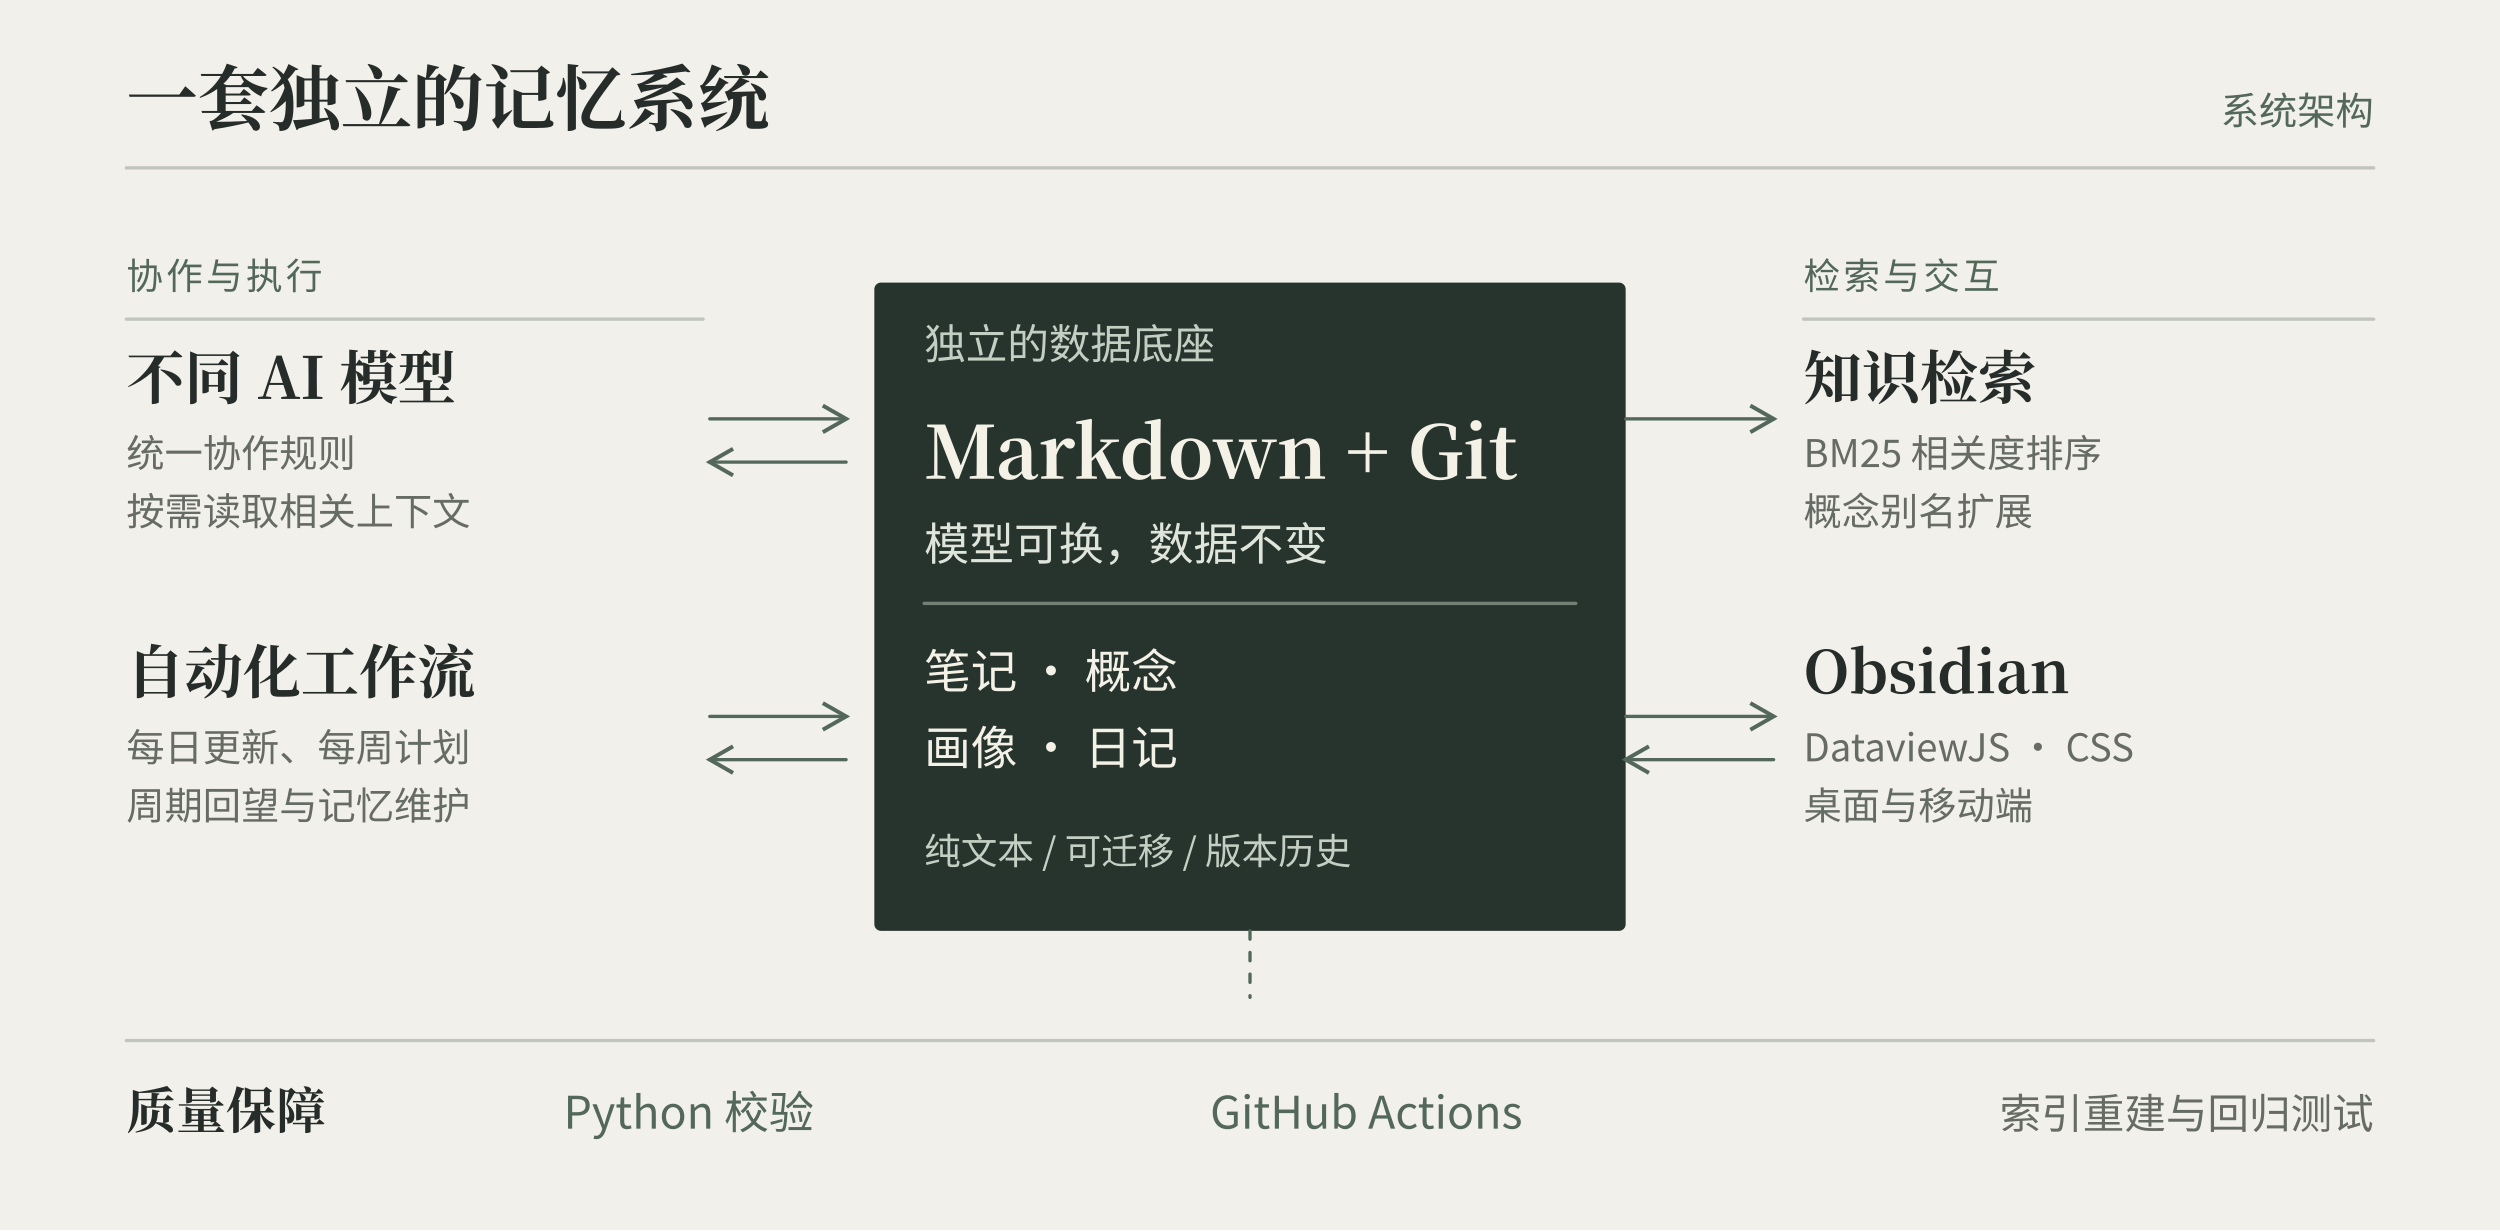
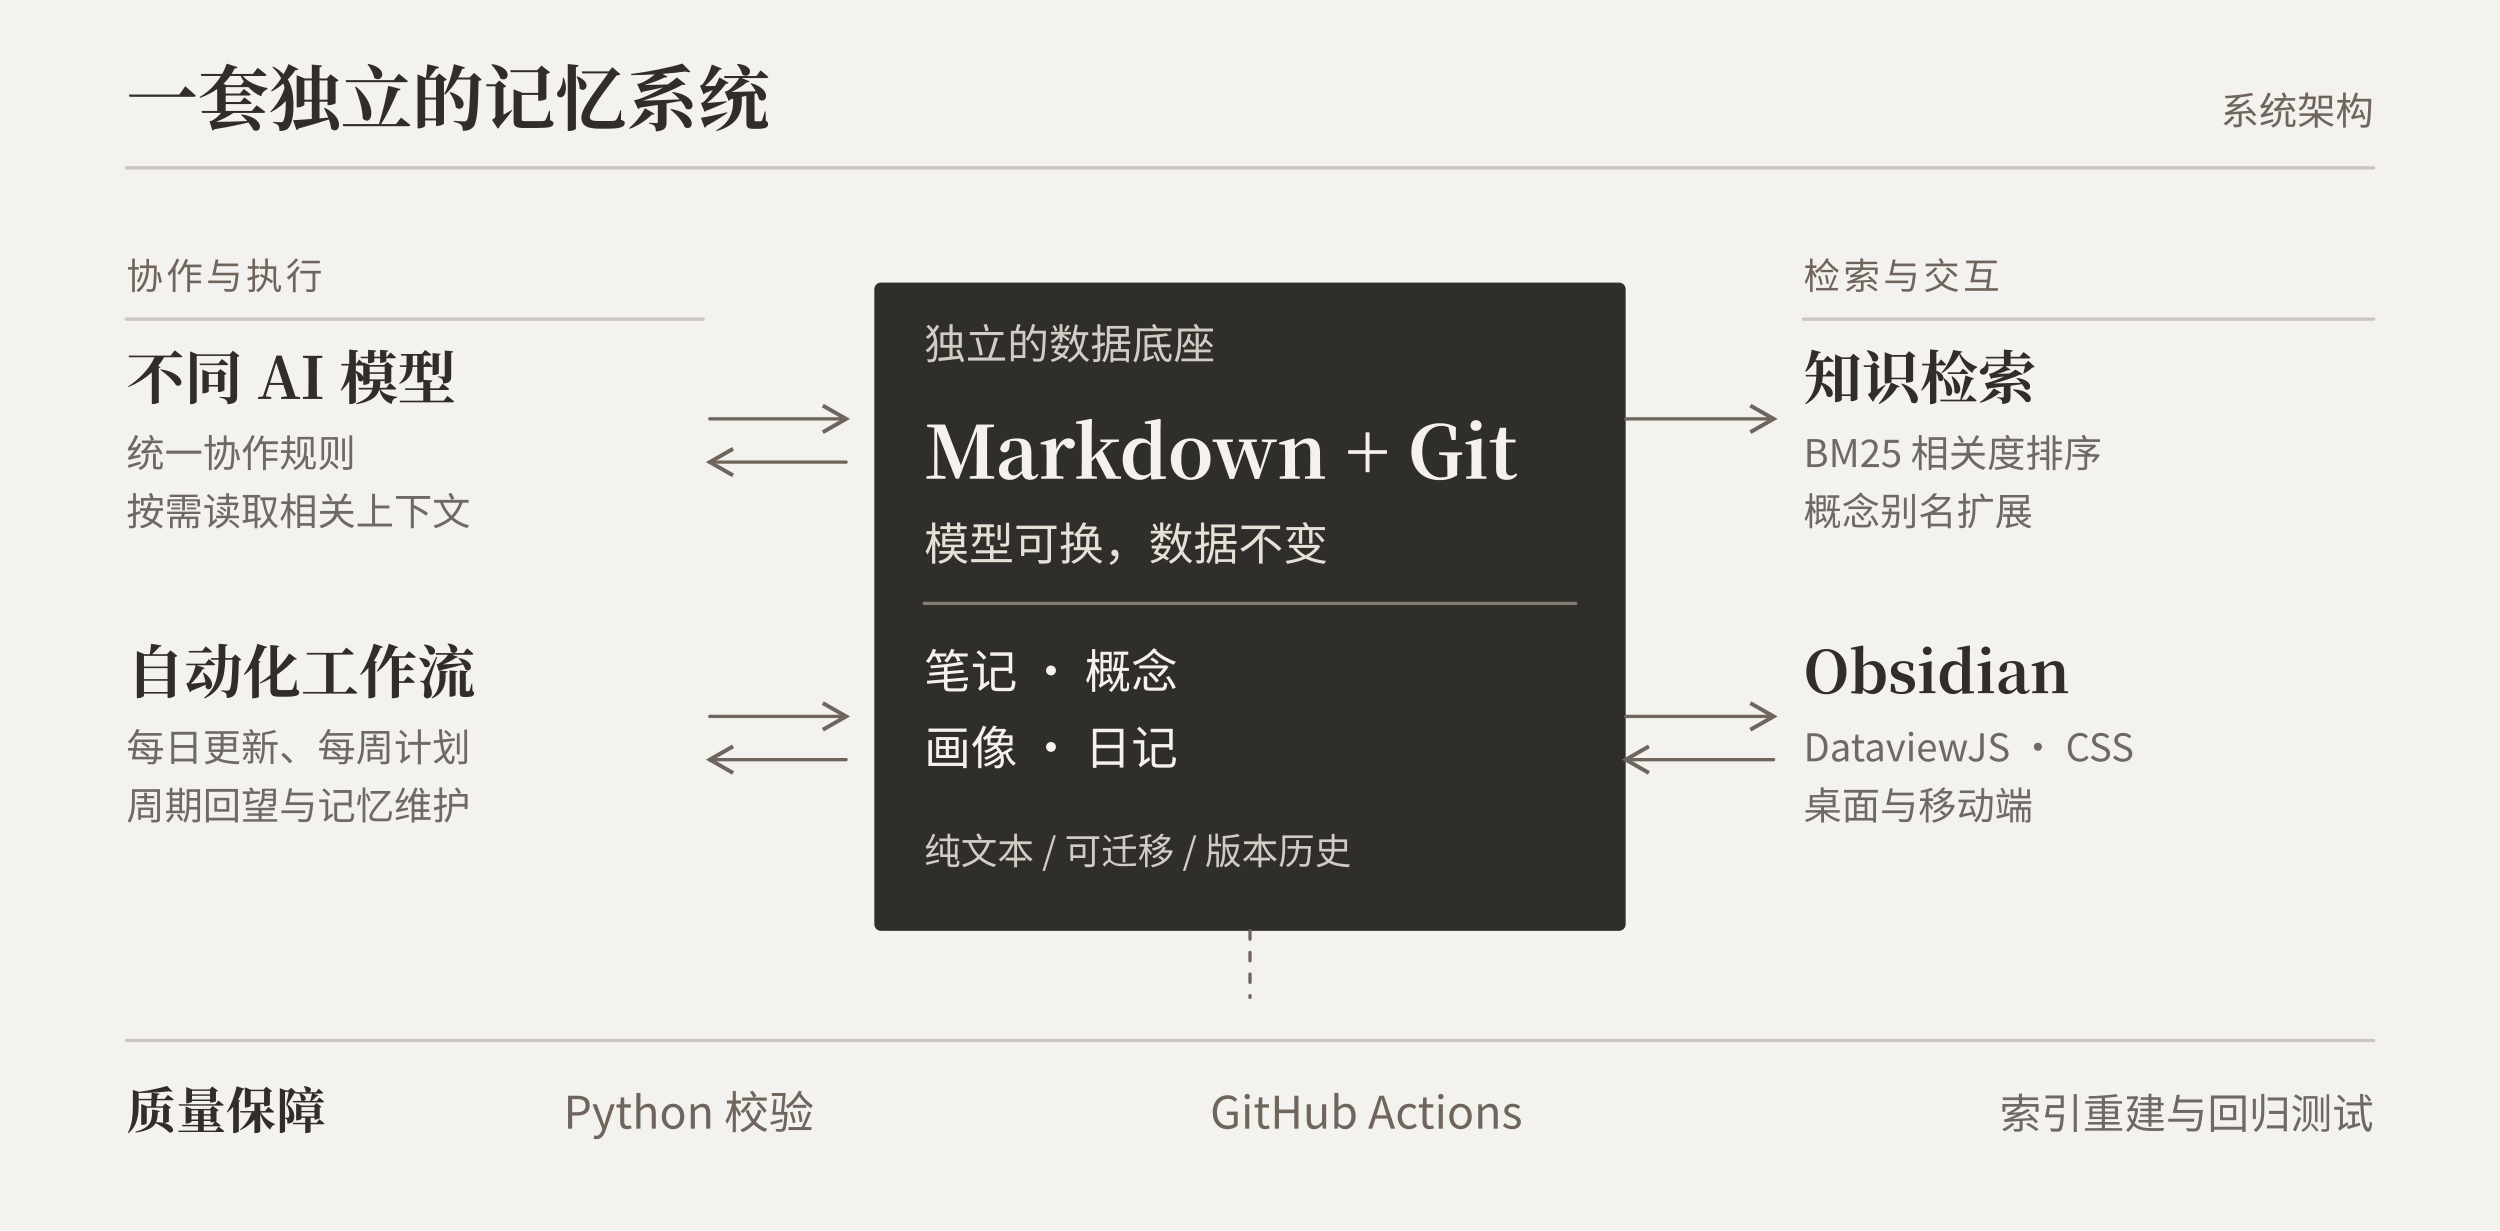
<svg xmlns="http://www.w3.org/2000/svg" width="1504" height="740" viewBox="0 0 1504 740" role="img" aria-labelledby="title desc" lang="zh-CN">
  <defs>
    <marker id="arrow" markerWidth="10" markerHeight="10" refX="8" refY="5" orient="auto">
-       <path d="M1 1L8 5L1 9" fill="none" stroke="#536858" stroke-width="1.2" />
+       <path d="M1 1L8 5L1 9" fill="none" stroke="#6f655c" stroke-width="1.2" />
    </marker>
  </defs>
-   <rect width="1504" height="740" fill="#f1f0eb" />
-   <text x="76" y="75" font-family="'Noto Serif CJK SC','Songti SC','STSong','SimSun',serif" font-size="43" fill="#262c29" font-weight="600">一套独立的记忆系统</text>
-   <text x="1428" y="75" font-family="'Noto Sans CJK SC','PingFang SC','Microsoft YaHei',Arial,sans-serif" font-size="23" fill="#536858" text-anchor="end">系统架构</text>
-   <path d="M76 101H1428" fill="none" stroke="#c2c5bb" stroke-width="2" stroke-linecap="round" stroke-linejoin="round" />
-   <text x="76" y="174" font-family="'Noto Sans CJK SC','PingFang SC','Microsoft YaHei',Arial,sans-serif" font-size="22" fill="#536858" letter-spacing="2">协作与执行</text>
-   <text x="1085" y="174" font-family="'Noto Sans CJK SC','PingFang SC','Microsoft YaHei',Arial,sans-serif" font-size="22" fill="#536858" letter-spacing="2">检索与交互</text>
-   <path d="M76 192H423" fill="none" stroke="#c2c5bb" stroke-width="2" stroke-linecap="round" stroke-linejoin="round" />
-   <path d="M1085 192H1428" fill="none" stroke="#c2c5bb" stroke-width="2" stroke-linecap="round" stroke-linejoin="round" />
-   <text x="76" y="240" font-family="'Noto Serif CJK SC','Songti SC','STSong','SimSun',serif" font-size="35" fill="#262c29" font-weight="600">不同 AI 模型</text>
-   <text x="76" y="281" font-family="'Noto Sans CJK SC','PingFang SC','Microsoft YaHei',Arial,sans-serif" font-size="23" fill="#666c65">统一协作规则</text>
-   <text x="76" y="316" font-family="'Noto Sans CJK SC','PingFang SC','Microsoft YaHei',Arial,sans-serif" font-size="23" fill="#666c65">按需读取相关上下文</text>
-   <text x="76" y="417" font-family="'Noto Serif CJK SC','Songti SC','STSong','SimSun',serif" font-size="35" fill="#262c29" font-weight="600">自动化工作流</text>
-   <text x="76" y="458" font-family="'Noto Sans CJK SC','PingFang SC','Microsoft YaHei',Arial,sans-serif" font-size="23" fill="#666c65">每日更新、每周计划</text>
-   <text x="76" y="493" font-family="'Noto Sans CJK SC','PingFang SC','Microsoft YaHei',Arial,sans-serif" font-size="23" fill="#666c65">周期回望与记忆维护</text>
-   <rect x="526" y="170" width="452" height="390" fill="#27342e" rx="4" />
-   <text x="556" y="216" font-family="'Noto Sans CJK SC','PingFang SC','Microsoft YaHei',Arial,sans-serif" font-size="25" fill="#c4cfc3">独立的数据底座</text>
-   <text x="556" y="288" font-family="'Noto Serif CJK SC','Songti SC','STSong','SimSun',serif" font-size="44" fill="#f4f1e7" font-weight="600">Markdown + Git</text>
-   <text x="556" y="337" font-family="'Noto Sans CJK SC','PingFang SC','Microsoft YaHei',Arial,sans-serif" font-size="27" fill="#e0e5db">模型可换，数据不变</text>
-   <path d="M556 363H948" fill="none" stroke="#728176" stroke-width="2" stroke-linecap="round" stroke-linejoin="round" />
-   <text x="556" y="414" font-family="'Noto Sans CJK SC','PingFang SC','Microsoft YaHei',Arial,sans-serif" font-size="28" fill="#f4f1e7">笔记 · 概念</text>
-   <text x="556" y="460" font-family="'Noto Sans CJK SC','PingFang SC','Microsoft YaHei',Arial,sans-serif" font-size="28" fill="#f4f1e7">画像 · 日记</text>
-   <text x="556" y="520" font-family="'Noto Sans CJK SC','PingFang SC','Microsoft YaHei',Arial,sans-serif" font-size="22" fill="#c4cfc3">纯文本 / 可迁移 / 版本历史</text>
-   <text x="1085" y="240" font-family="'Noto Serif CJK SC','Songti SC','STSong','SimSun',serif" font-size="35" fill="#262c29" font-weight="600">知识检索</text>
-   <text x="1085" y="281" font-family="'Noto Sans CJK SC','PingFang SC','Microsoft YaHei',Arial,sans-serif" font-size="23" fill="#666c65">BM25 相关度排序</text>
-   <text x="1085" y="316" font-family="'Noto Sans CJK SC','PingFang SC','Microsoft YaHei',Arial,sans-serif" font-size="23" fill="#666c65">概念别名扩展</text>
-   <text x="1085" y="417" font-family="'Noto Serif CJK SC','Songti SC','STSong','SimSun',serif" font-size="35" fill="#262c29" font-weight="600">Obsidian</text>
-   <text x="1085" y="458" font-family="'Noto Sans CJK SC','PingFang SC','Microsoft YaHei',Arial,sans-serif" font-size="23" fill="#666c65">DataviewJS · CSS</text>
-   <text x="1085" y="493" font-family="'Noto Sans CJK SC','PingFang SC','Microsoft YaHei',Arial,sans-serif" font-size="23" fill="#666c65">桌面与移动端</text>
-   <path d="M427 252H509" fill="none" stroke="#536858" stroke-width="2" stroke-linecap="round" stroke-linejoin="round" marker-end="url(#arrow)" />
-   <path d="M509 278H427" fill="none" stroke="#536858" stroke-width="2" stroke-linecap="round" stroke-linejoin="round" marker-end="url(#arrow)" />
-   <path d="M427 431H509" fill="none" stroke="#536858" stroke-width="2" stroke-linecap="round" stroke-linejoin="round" marker-end="url(#arrow)" />
-   <path d="M509 457H427" fill="none" stroke="#536858" stroke-width="2" stroke-linecap="round" stroke-linejoin="round" marker-end="url(#arrow)" />
-   <path d="M978 252H1067" fill="none" stroke="#536858" stroke-width="2" stroke-linecap="round" stroke-linejoin="round" marker-end="url(#arrow)" />
-   <path d="M978 431H1067" fill="none" stroke="#536858" stroke-width="2" stroke-linecap="round" stroke-linejoin="round" marker-end="url(#arrow)" />
-   <path d="M1067 457H978" fill="none" stroke="#536858" stroke-width="2" stroke-linecap="round" stroke-linejoin="round" marker-end="url(#arrow)" />
-   <path d="M752 560V600" fill="none" stroke="#536858" stroke-width="2" stroke-linecap="round" stroke-linejoin="round" stroke-dasharray="5 8" />
-   <path d="M76 626H1428" fill="none" stroke="#c2c5bb" stroke-width="2" stroke-linecap="round" stroke-linejoin="round" />
-   <text x="76" y="679" font-family="'Noto Serif CJK SC','Songti SC','STSong','SimSun',serif" font-size="30" fill="#262c29" font-weight="600">质量保障</text>
-   <text x="339" y="679" font-family="'Noto Sans CJK SC','PingFang SC','Microsoft YaHei',Arial,sans-serif" font-size="27" fill="#536858">Python 校验</text>
-   <text x="728" y="679" font-family="'Noto Sans CJK SC','PingFang SC','Microsoft YaHei',Arial,sans-serif" font-size="27" fill="#536858">GitHub Actions</text>
-   <text x="1428" y="679" font-family="'Noto Sans CJK SC','PingFang SC','Microsoft YaHei',Arial,sans-serif" font-size="25" fill="#666c65" text-anchor="end">索引重建与回归测试</text>
+   <rect width="1504" height="740" fill="#f4f2ee" />
+   <text x="76" y="75" font-family="'Noto Serif CJK SC','Songti SC','STSong','SimSun',serif" font-size="43" fill="#302d2a" font-weight="600">一套独立的记忆系统</text>
+   <text x="1428" y="75" font-family="'Noto Sans CJK SC','PingFang SC','Microsoft YaHei',Arial,sans-serif" font-size="23" fill="#6f655c" text-anchor="end">系统架构</text>
+   <path d="M76 101H1428" fill="none" stroke="#cbc6be" stroke-width="2" stroke-linecap="round" stroke-linejoin="round" />
+   <text x="76" y="174" font-family="'Noto Sans CJK SC','PingFang SC','Microsoft YaHei',Arial,sans-serif" font-size="22" fill="#6f655c" letter-spacing="2">协作与执行</text>
+   <text x="1085" y="174" font-family="'Noto Sans CJK SC','PingFang SC','Microsoft YaHei',Arial,sans-serif" font-size="22" fill="#6f655c" letter-spacing="2">检索与交互</text>
+   <path d="M76 192H423" fill="none" stroke="#cbc6be" stroke-width="2" stroke-linecap="round" stroke-linejoin="round" />
+   <path d="M1085 192H1428" fill="none" stroke="#cbc6be" stroke-width="2" stroke-linecap="round" stroke-linejoin="round" />
+   <text x="76" y="240" font-family="'Noto Serif CJK SC','Songti SC','STSong','SimSun',serif" font-size="35" fill="#302d2a" font-weight="600">不同 AI 模型</text>
+   <text x="76" y="281" font-family="'Noto Sans CJK SC','PingFang SC','Microsoft YaHei',Arial,sans-serif" font-size="23" fill="#6d6964">统一协作规则</text>
+   <text x="76" y="316" font-family="'Noto Sans CJK SC','PingFang SC','Microsoft YaHei',Arial,sans-serif" font-size="23" fill="#6d6964">按需读取相关上下文</text>
+   <text x="76" y="417" font-family="'Noto Serif CJK SC','Songti SC','STSong','SimSun',serif" font-size="35" fill="#302d2a" font-weight="600">自动化工作流</text>
+   <text x="76" y="458" font-family="'Noto Sans CJK SC','PingFang SC','Microsoft YaHei',Arial,sans-serif" font-size="23" fill="#6d6964">每日更新、每周计划</text>
+   <text x="76" y="493" font-family="'Noto Sans CJK SC','PingFang SC','Microsoft YaHei',Arial,sans-serif" font-size="23" fill="#6d6964">周期回望与记忆维护</text>
+   <rect x="526" y="170" width="452" height="390" fill="#302e2b" rx="4" />
+   <text x="556" y="216" font-family="'Noto Sans CJK SC','PingFang SC','Microsoft YaHei',Arial,sans-serif" font-size="25" fill="#d1cdc5">独立的数据底座</text>
+   <text x="556" y="288" font-family="'Noto Serif CJK SC','Songti SC','STSong','SimSun',serif" font-size="44" fill="#f5f2ec" font-weight="600">Markdown + Git</text>
+   <text x="556" y="337" font-family="'Noto Sans CJK SC','PingFang SC','Microsoft YaHei',Arial,sans-serif" font-size="27" fill="#e6e0d7">模型可换，数据不变</text>
+   <path d="M556 363H948" fill="none" stroke="#837b72" stroke-width="2" stroke-linecap="round" stroke-linejoin="round" />
+   <text x="556" y="414" font-family="'Noto Sans CJK SC','PingFang SC','Microsoft YaHei',Arial,sans-serif" font-size="28" fill="#f5f2ec">笔记 · 概念</text>
+   <text x="556" y="460" font-family="'Noto Sans CJK SC','PingFang SC','Microsoft YaHei',Arial,sans-serif" font-size="28" fill="#f5f2ec">画像 · 日记</text>
+   <text x="556" y="520" font-family="'Noto Sans CJK SC','PingFang SC','Microsoft YaHei',Arial,sans-serif" font-size="22" fill="#d1cdc5">纯文本 / 可迁移 / 版本历史</text>
+   <text x="1085" y="240" font-family="'Noto Serif CJK SC','Songti SC','STSong','SimSun',serif" font-size="35" fill="#302d2a" font-weight="600">知识检索</text>
+   <text x="1085" y="281" font-family="'Noto Sans CJK SC','PingFang SC','Microsoft YaHei',Arial,sans-serif" font-size="23" fill="#6d6964">BM25 相关度排序</text>
+   <text x="1085" y="316" font-family="'Noto Sans CJK SC','PingFang SC','Microsoft YaHei',Arial,sans-serif" font-size="23" fill="#6d6964">概念别名扩展</text>
+   <text x="1085" y="417" font-family="'Noto Serif CJK SC','Songti SC','STSong','SimSun',serif" font-size="35" fill="#302d2a" font-weight="600">Obsidian</text>
+   <text x="1085" y="458" font-family="'Noto Sans CJK SC','PingFang SC','Microsoft YaHei',Arial,sans-serif" font-size="23" fill="#6d6964">DataviewJS · CSS</text>
+   <text x="1085" y="493" font-family="'Noto Sans CJK SC','PingFang SC','Microsoft YaHei',Arial,sans-serif" font-size="23" fill="#6d6964">桌面与移动端</text>
+   <path d="M427 252H509" fill="none" stroke="#6f655c" stroke-width="2" stroke-linecap="round" stroke-linejoin="round" marker-end="url(#arrow)" />
+   <path d="M509 278H427" fill="none" stroke="#6f655c" stroke-width="2" stroke-linecap="round" stroke-linejoin="round" marker-end="url(#arrow)" />
+   <path d="M427 431H509" fill="none" stroke="#6f655c" stroke-width="2" stroke-linecap="round" stroke-linejoin="round" marker-end="url(#arrow)" />
+   <path d="M509 457H427" fill="none" stroke="#6f655c" stroke-width="2" stroke-linecap="round" stroke-linejoin="round" marker-end="url(#arrow)" />
+   <path d="M978 252H1067" fill="none" stroke="#6f655c" stroke-width="2" stroke-linecap="round" stroke-linejoin="round" marker-end="url(#arrow)" />
+   <path d="M978 431H1067" fill="none" stroke="#6f655c" stroke-width="2" stroke-linecap="round" stroke-linejoin="round" marker-end="url(#arrow)" />
+   <path d="M1067 457H978" fill="none" stroke="#6f655c" stroke-width="2" stroke-linecap="round" stroke-linejoin="round" marker-end="url(#arrow)" />
+   <path d="M752 560V600" fill="none" stroke="#6f655c" stroke-width="2" stroke-linecap="round" stroke-linejoin="round" stroke-dasharray="5 8" />
+   <path d="M76 626H1428" fill="none" stroke="#cbc6be" stroke-width="2" stroke-linecap="round" stroke-linejoin="round" />
+   <text x="76" y="679" font-family="'Noto Serif CJK SC','Songti SC','STSong','SimSun',serif" font-size="30" fill="#302d2a" font-weight="600">质量保障</text>
+   <text x="339" y="679" font-family="'Noto Sans CJK SC','PingFang SC','Microsoft YaHei',Arial,sans-serif" font-size="27" fill="#6f655c">Python 校验</text>
+   <text x="728" y="679" font-family="'Noto Sans CJK SC','PingFang SC','Microsoft YaHei',Arial,sans-serif" font-size="27" fill="#6f655c">GitHub Actions</text>
+   <text x="1428" y="679" font-family="'Noto Sans CJK SC','PingFang SC','Microsoft YaHei',Arial,sans-serif" font-size="25" fill="#6d6964" text-anchor="end">索引重建与回归测试</text>
</svg>
